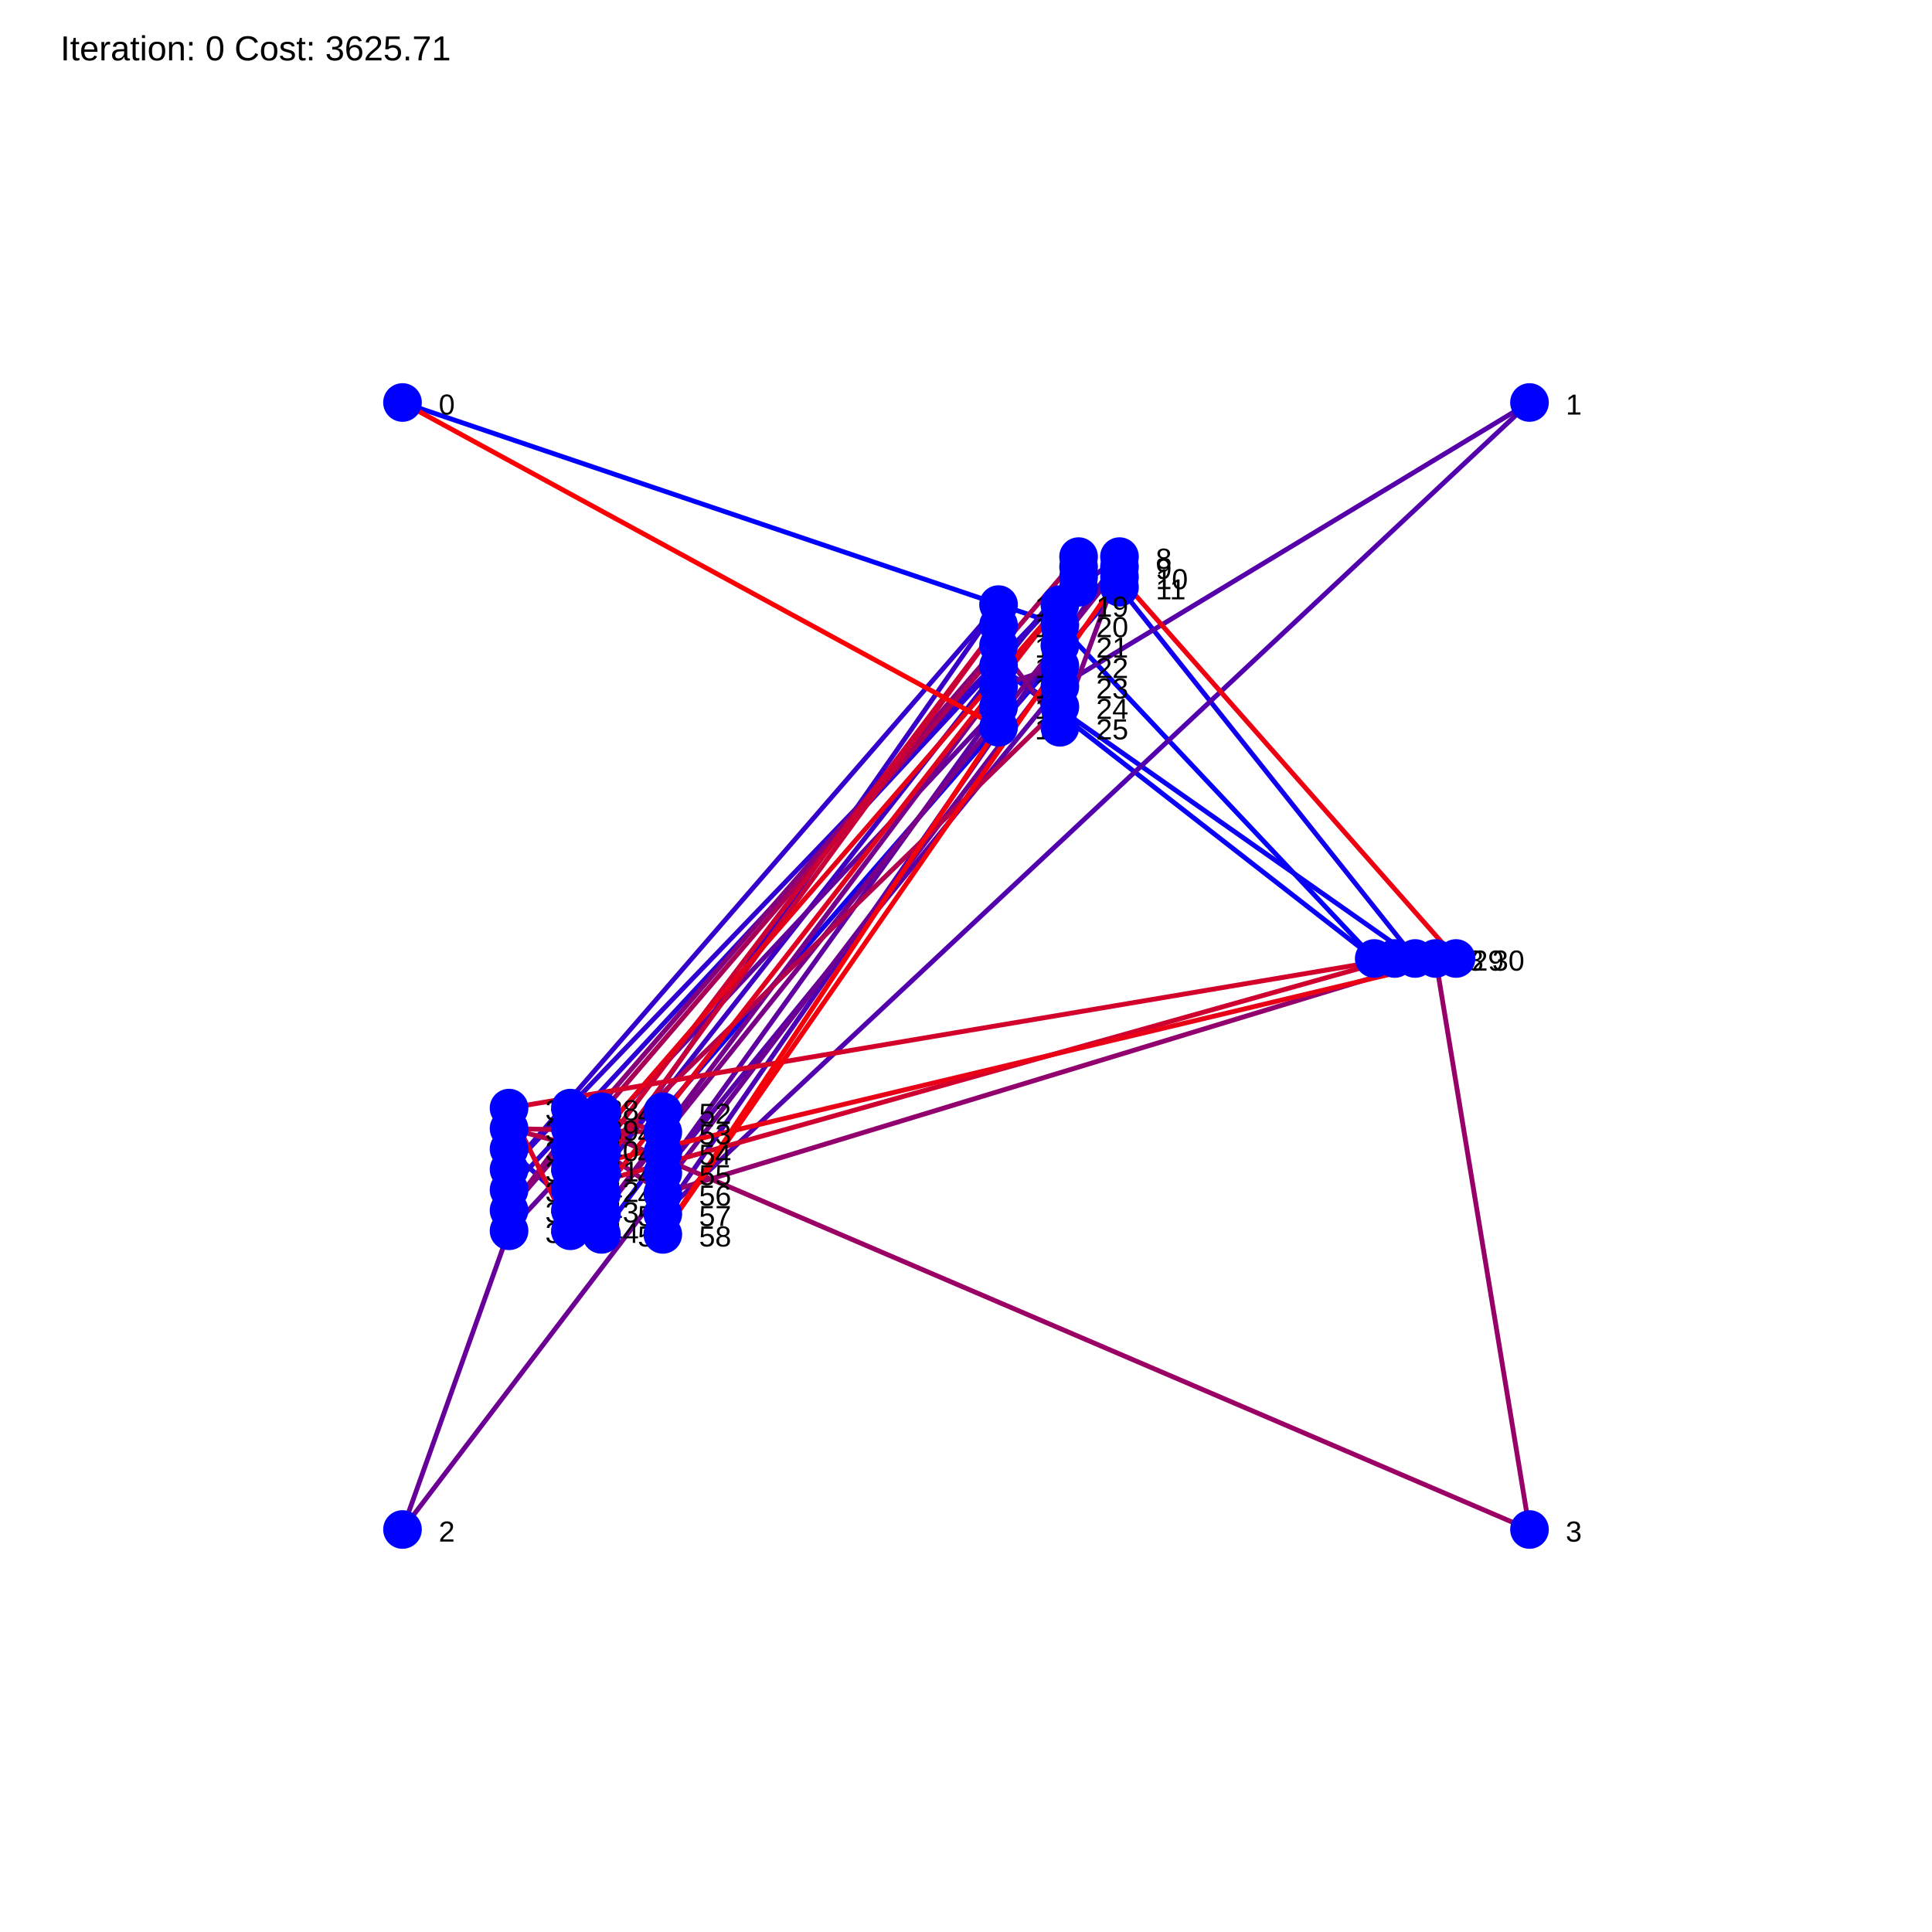
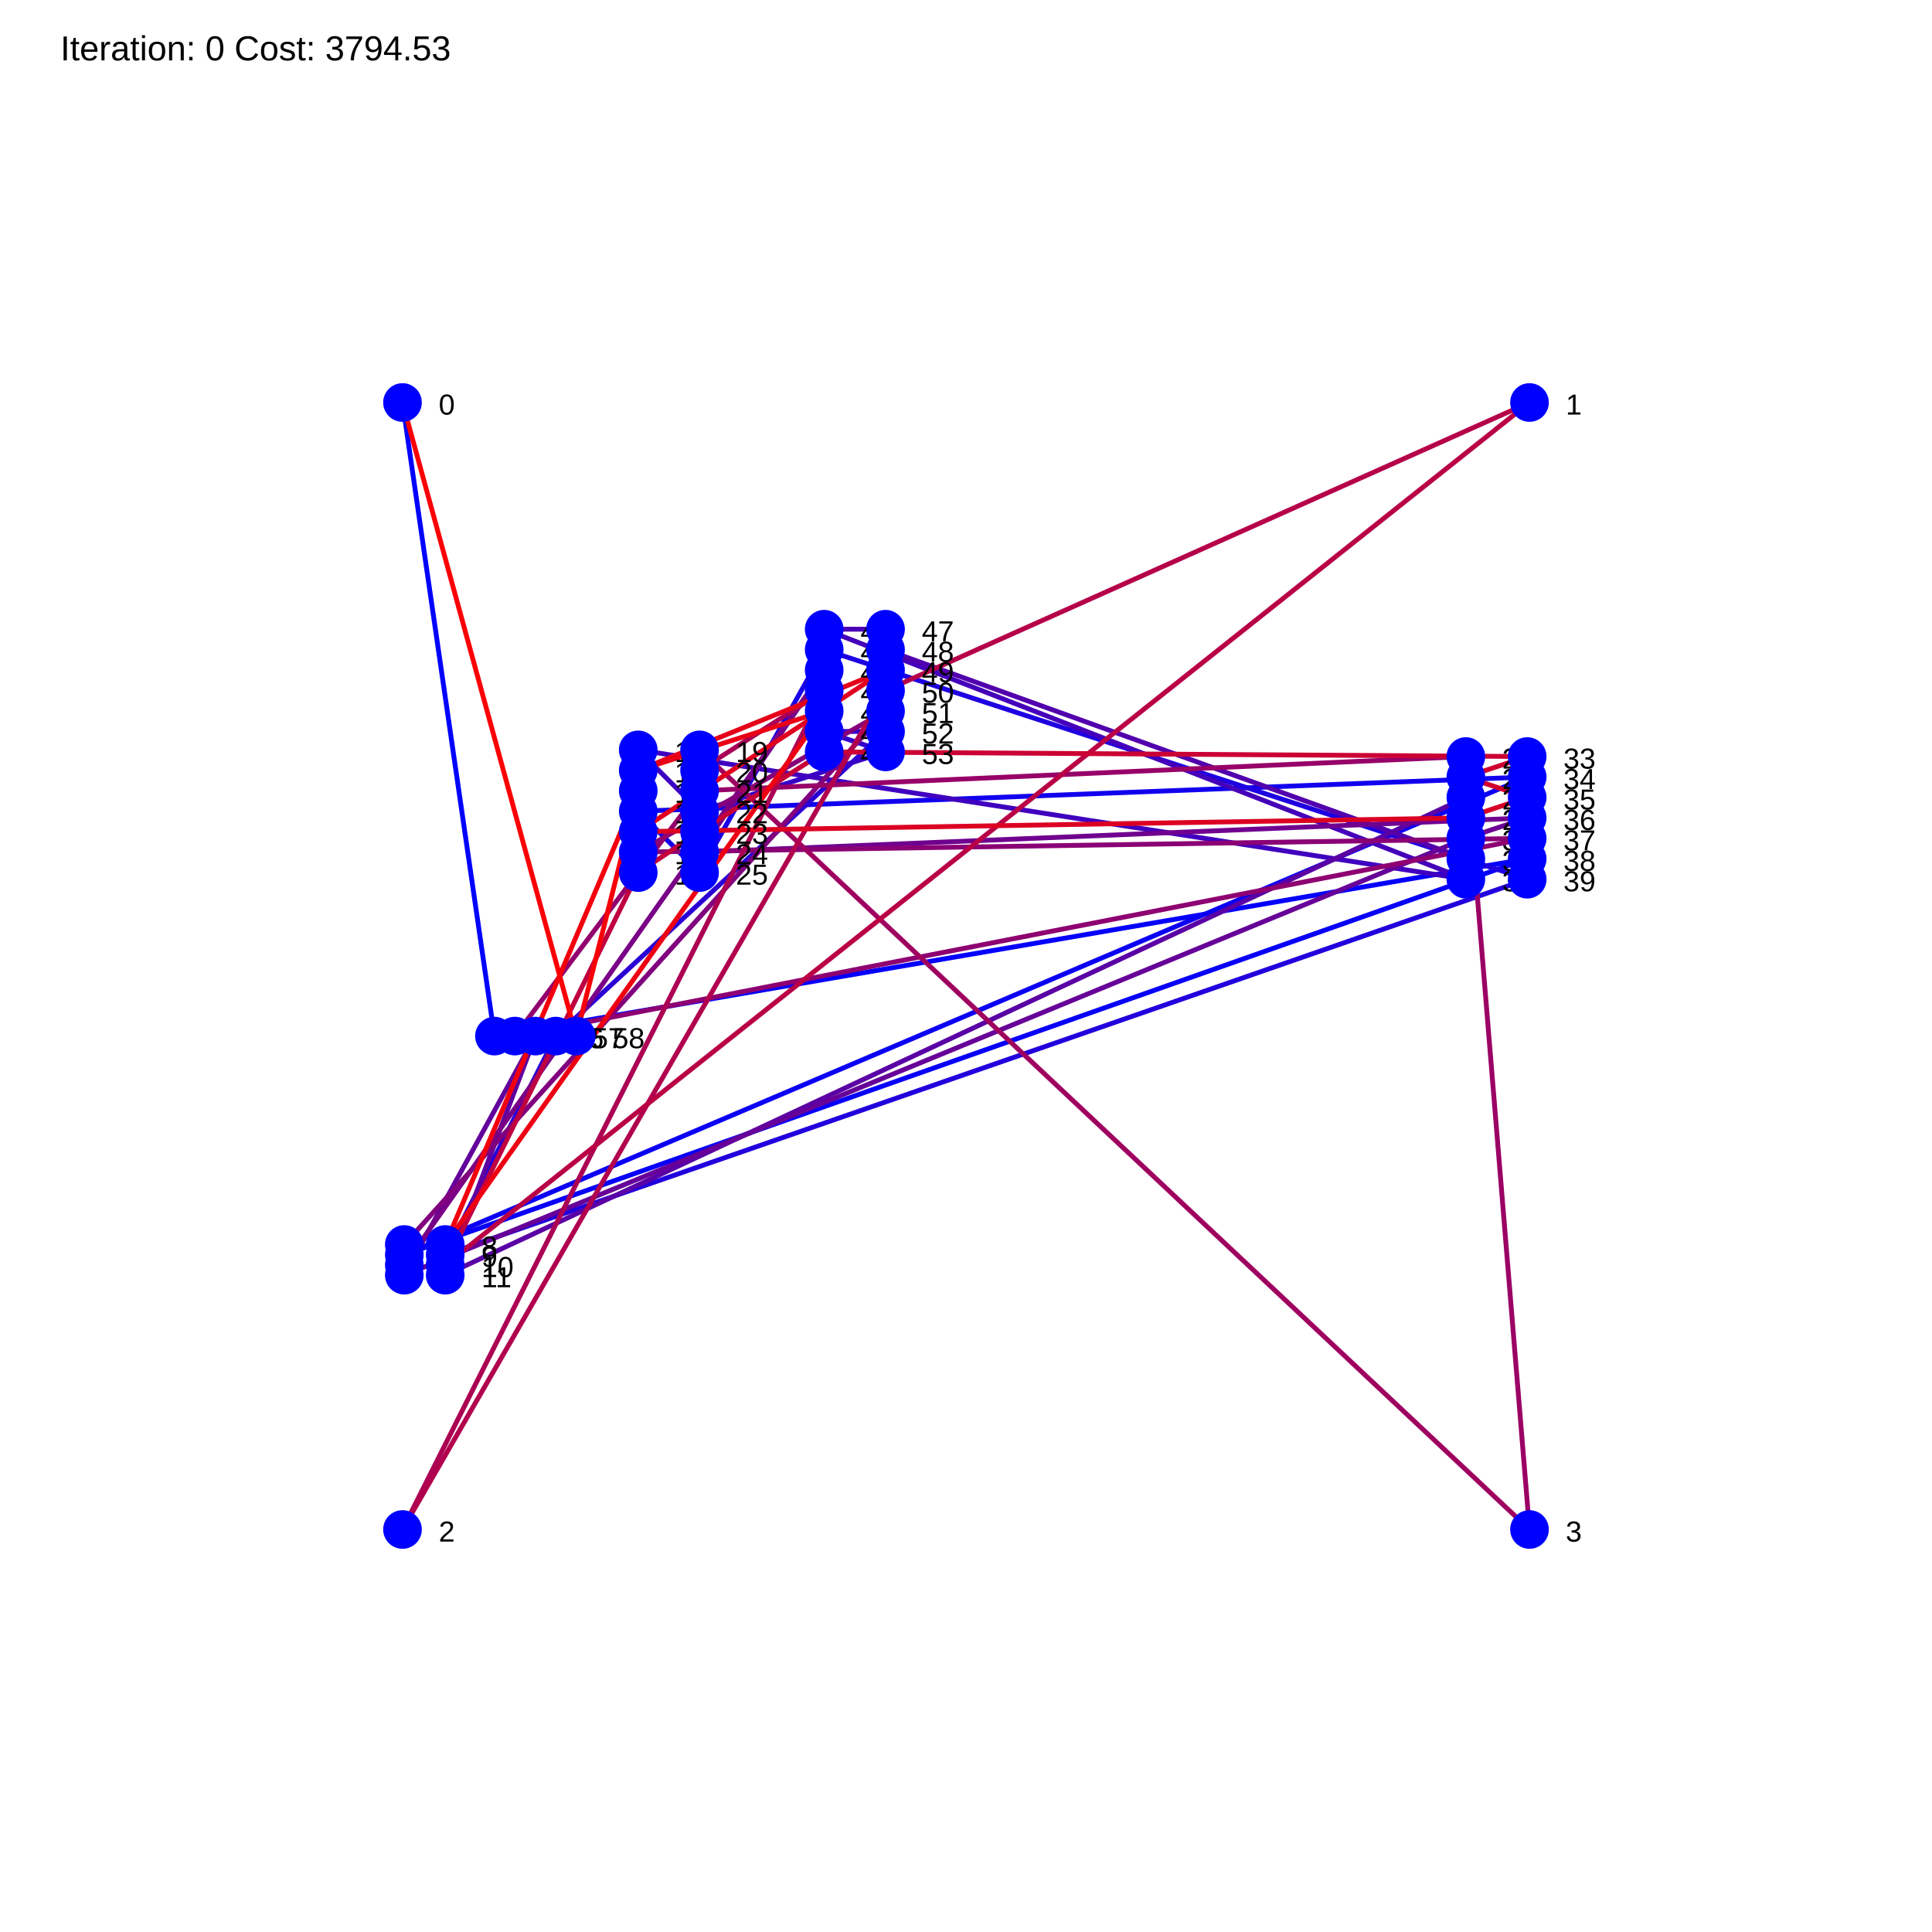
<svg xmlns="http://www.w3.org/2000/svg" width="800" height="800" viewBox="-150 -150 800 800">
  <rect x="-150" y="-150" width="800" height="800" fill="white" />
  <g>
-     <line x1="16.667" y1="16.667" x2="288.877" y2="108.819" stroke="rgb(0,0,255)" stroke-width="2" />
-     <line x1="288.877" y1="108.819" x2="419.043" y2="246.893" stroke="rgb(4,0,251)" stroke-width="2" />
-     <line x1="419.043" y1="246.893" x2="263.477" y2="125.752" stroke="rgb(8,0,247)" stroke-width="2" />
-     <line x1="263.477" y1="125.752" x2="435.976" y2="246.893" stroke="rgb(12,0,243)" stroke-width="2" />
-     <line x1="435.976" y1="246.893" x2="313.55" y2="93.181" stroke="rgb(17,0,238)" stroke-width="2" />
-     <line x1="313.55" y1="93.181" x2="124.454" y2="310.338" stroke="rgb(21,0,234)" stroke-width="2" />
-     <line x1="124.454" y1="310.338" x2="124.454" y2="327.272" stroke="rgb(25,0,230)" stroke-width="2" />
-     <line x1="124.454" y1="327.272" x2="99.054" y2="361.138" stroke="rgb(30,0,225)" stroke-width="2" />
-     <line x1="99.054" y1="361.138" x2="60.787" y2="325.776" stroke="rgb(34,0,221)" stroke-width="2" />
-     <line x1="60.787" y1="325.776" x2="60.787" y2="342.71" stroke="rgb(38,0,217)" stroke-width="2" />
-     <line x1="60.787" y1="342.71" x2="296.617" y2="88.948" stroke="rgb(43,0,212)" stroke-width="2" />
-     <line x1="296.617" y1="88.948" x2="60.787" y2="334.243" stroke="rgb(47,0,208)" stroke-width="2" />
-     <line x1="60.787" y1="334.243" x2="263.477" y2="100.352" stroke="rgb(51,0,204)" stroke-width="2" />
-     <line x1="263.477" y1="100.352" x2="99.054" y2="335.738" stroke="rgb(56,0,199)" stroke-width="2" />
-     <line x1="99.054" y1="335.738" x2="296.617" y2="84.715" stroke="rgb(60,0,195)" stroke-width="2" />
-     <line x1="296.617" y1="84.715" x2="288.877" y2="117.286" stroke="rgb(64,0,191)" stroke-width="2" />
-     <line x1="288.877" y1="117.286" x2="296.617" y2="93.181" stroke="rgb(69,0,186)" stroke-width="2" />
-     <line x1="296.617" y1="93.181" x2="313.55" y2="80.481" stroke="rgb(73,0,182)" stroke-width="2" />
-     <line x1="313.55" y1="80.481" x2="124.454" y2="352.672" stroke="rgb(77,0,178)" stroke-width="2" />
-     <line x1="124.454" y1="352.672" x2="483.333" y2="16.667" stroke="rgb(82,0,173)" stroke-width="2" />
-     <line x1="483.333" y1="16.667" x2="288.877" y2="134.219" stroke="rgb(86,0,169)" stroke-width="2" />
-     <line x1="288.877" y1="134.219" x2="124.454" y2="335.738" stroke="rgb(90,0,165)" stroke-width="2" />
-     <line x1="124.454" y1="335.738" x2="263.477" y2="142.686" stroke="rgb(95,0,160)" stroke-width="2" />
-     <line x1="263.477" y1="142.686" x2="60.787" y2="359.643" stroke="rgb(99,0,156)" stroke-width="2" />
-     <line x1="60.787" y1="359.643" x2="16.667" y2="483.333" stroke="rgb(103,0,152)" stroke-width="2" />
-     <line x1="16.667" y1="483.333" x2="288.877" y2="125.752" stroke="rgb(108,0,147)" stroke-width="2" />
-     <line x1="288.877" y1="125.752" x2="263.477" y2="134.219" stroke="rgb(112,0,143)" stroke-width="2" />
-     <line x1="263.477" y1="134.219" x2="99.054" y2="352.672" stroke="rgb(116,0,139)" stroke-width="2" />
-     <line x1="99.054" y1="352.672" x2="313.55" y2="84.715" stroke="rgb(121,0,134)" stroke-width="2" />
-     <line x1="313.55" y1="84.715" x2="288.877" y2="151.152" stroke="rgb(125,0,130)" stroke-width="2" />
-     <line x1="288.877" y1="151.152" x2="263.477" y2="117.286" stroke="rgb(129,0,126)" stroke-width="2" />
-     <line x1="263.477" y1="117.286" x2="60.787" y2="351.176" stroke="rgb(133,0,122)" stroke-width="2" />
-     <line x1="60.787" y1="351.176" x2="86.187" y2="317.31" stroke="rgb(138,0,117)" stroke-width="2" />
-     <line x1="86.187" y1="317.31" x2="124.454" y2="344.205" stroke="rgb(142,0,113)" stroke-width="2" />
-     <line x1="124.454" y1="344.205" x2="444.443" y2="246.893" stroke="rgb(146,0,109)" stroke-width="2" />
-     <line x1="444.443" y1="246.893" x2="483.333" y2="483.333" stroke="rgb(151,0,104)" stroke-width="2" />
-     <line x1="483.333" y1="483.333" x2="99.054" y2="318.805" stroke="rgb(155,0,100)" stroke-width="2" />
-     <line x1="99.054" y1="318.805" x2="99.054" y2="310.338" stroke="rgb(159,0,96)" stroke-width="2" />
-     <line x1="99.054" y1="310.338" x2="86.187" y2="325.776" stroke="rgb(164,0,91)" stroke-width="2" />
-     <line x1="86.187" y1="325.776" x2="296.617" y2="80.481" stroke="rgb(168,0,87)" stroke-width="2" />
-     <line x1="296.617" y1="80.481" x2="288.877" y2="142.686" stroke="rgb(172,0,83)" stroke-width="2" />
-     <line x1="288.877" y1="142.686" x2="99.054" y2="327.272" stroke="rgb(177,0,78)" stroke-width="2" />
-     <line x1="99.054" y1="327.272" x2="60.787" y2="317.31" stroke="rgb(181,0,74)" stroke-width="2" />
-     <line x1="60.787" y1="317.31" x2="124.454" y2="318.805" stroke="rgb(185,0,70)" stroke-width="2" />
-     <line x1="124.454" y1="318.805" x2="86.187" y2="308.843" stroke="rgb(190,0,65)" stroke-width="2" />
-     <line x1="86.187" y1="308.843" x2="86.187" y2="351.176" stroke="rgb(194,0,61)" stroke-width="2" />
-     <line x1="86.187" y1="351.176" x2="263.477" y2="108.819" stroke="rgb(198,0,57)" stroke-width="2" />
-     <line x1="263.477" y1="108.819" x2="86.187" y2="342.71" stroke="rgb(203,0,52)" stroke-width="2" />
-     <line x1="86.187" y1="342.71" x2="427.509" y2="246.893" stroke="rgb(207,0,48)" stroke-width="2" />
-     <line x1="427.509" y1="246.893" x2="60.787" y2="308.843" stroke="rgb(211,0,44)" stroke-width="2" />
-     <line x1="60.787" y1="308.843" x2="86.187" y2="359.643" stroke="rgb(216,0,39)" stroke-width="2" />
-     <line x1="86.187" y1="359.643" x2="99.054" y2="344.205" stroke="rgb(220,0,35)" stroke-width="2" />
-     <line x1="99.054" y1="344.205" x2="288.877" y2="100.352" stroke="rgb(224,0,31)" stroke-width="2" />
-     <line x1="288.877" y1="100.352" x2="86.187" y2="334.243" stroke="rgb(229,0,26)" stroke-width="2" />
-     <line x1="86.187" y1="334.243" x2="452.909" y2="246.893" stroke="rgb(233,0,22)" stroke-width="2" />
-     <line x1="452.909" y1="246.893" x2="313.55" y2="88.948" stroke="rgb(237,0,18)" stroke-width="2" />
-     <line x1="313.55" y1="88.948" x2="124.454" y2="361.138" stroke="rgb(242,0,13)" stroke-width="2" />
-     <line x1="124.454" y1="361.138" x2="263.477" y2="151.152" stroke="rgb(246,0,9)" stroke-width="2" />
-     <line x1="263.477" y1="151.152" x2="16.667" y2="16.667" stroke="rgb(250,0,5)" stroke-width="2" />
+     <line x1="16.667" y1="16.667" x2="54.743" y2="279.022" stroke="rgb(0,0,255)" stroke-width="2" />
+     <line x1="54.743" y1="279.022" x2="482.378" y2="205.6" stroke="rgb(4,0,251)" stroke-width="2" />
+     <line x1="482.378" y1="205.6" x2="17.416" y2="369.558" stroke="rgb(8,0,247)" stroke-width="2" />
+     <line x1="17.416" y1="369.558" x2="482.378" y2="171.733" stroke="rgb(12,0,243)" stroke-width="2" />
+     <line x1="482.378" y1="171.733" x2="114.282" y2="185.913" stroke="rgb(17,0,238)" stroke-width="2" />
+     <line x1="114.282" y1="185.913" x2="139.682" y2="211.313" stroke="rgb(21,0,234)" stroke-width="2" />
+     <line x1="139.682" y1="211.313" x2="191.284" y2="119.01" stroke="rgb(25,0,230)" stroke-width="2" />
+     <line x1="191.284" y1="119.01" x2="482.378" y2="214.066" stroke="rgb(30,0,225)" stroke-width="2" />
+     <line x1="482.378" y1="214.066" x2="34.35" y2="369.558" stroke="rgb(34,0,221)" stroke-width="2" />
+     <line x1="34.35" y1="369.558" x2="80.143" y2="279.022" stroke="rgb(38,0,217)" stroke-width="2" />
+     <line x1="80.143" y1="279.022" x2="216.684" y2="152.877" stroke="rgb(43,0,212)" stroke-width="2" />
+     <line x1="216.684" y1="152.877" x2="191.284" y2="152.877" stroke="rgb(47,0,208)" stroke-width="2" />
+     <line x1="191.284" y1="152.877" x2="216.684" y2="161.343" stroke="rgb(51,0,204)" stroke-width="2" />
+     <line x1="216.684" y1="161.343" x2="139.682" y2="185.913" stroke="rgb(56,0,199)" stroke-width="2" />
+     <line x1="139.682" y1="185.913" x2="114.282" y2="160.513" stroke="rgb(60,0,195)" stroke-width="2" />
+     <line x1="114.282" y1="160.513" x2="456.978" y2="214.066" stroke="rgb(64,0,191)" stroke-width="2" />
+     <line x1="456.978" y1="214.066" x2="191.284" y2="110.543" stroke="rgb(69,0,186)" stroke-width="2" />
+     <line x1="191.284" y1="110.543" x2="216.684" y2="110.543" stroke="rgb(73,0,182)" stroke-width="2" />
+     <line x1="216.684" y1="110.543" x2="216.684" y2="119.01" stroke="rgb(77,0,178)" stroke-width="2" />
+     <line x1="216.684" y1="119.01" x2="456.978" y2="205.6" stroke="rgb(82,0,173)" stroke-width="2" />
+     <line x1="456.978" y1="205.6" x2="456.978" y2="180.2" stroke="rgb(86,0,169)" stroke-width="2" />
+     <line x1="456.978" y1="180.2" x2="34.35" y2="378.024" stroke="rgb(90,0,165)" stroke-width="2" />
+     <line x1="34.35" y1="378.024" x2="71.676" y2="279.022" stroke="rgb(95,0,160)" stroke-width="2" />
+     <line x1="71.676" y1="279.022" x2="17.416" y2="378.024" stroke="rgb(99,0,156)" stroke-width="2" />
+     <line x1="17.416" y1="378.024" x2="456.978" y2="197.133" stroke="rgb(103,0,152)" stroke-width="2" />
+     <line x1="456.978" y1="197.133" x2="482.378" y2="188.666" stroke="rgb(108,0,147)" stroke-width="2" />
+     <line x1="482.378" y1="188.666" x2="139.682" y2="202.846" stroke="rgb(112,0,143)" stroke-width="2" />
+     <line x1="139.682" y1="202.846" x2="191.284" y2="127.477" stroke="rgb(116,0,139)" stroke-width="2" />
+     <line x1="191.284" y1="127.477" x2="17.416" y2="373.791" stroke="rgb(121,0,134)" stroke-width="2" />
+     <line x1="17.416" y1="373.791" x2="17.416" y2="365.324" stroke="rgb(125,0,130)" stroke-width="2" />
+     <line x1="17.416" y1="365.324" x2="216.684" y2="144.41" stroke="rgb(129,0,126)" stroke-width="2" />
+     <line x1="216.684" y1="144.41" x2="114.282" y2="202.846" stroke="rgb(133,0,122)" stroke-width="2" />
+     <line x1="114.282" y1="202.846" x2="482.378" y2="197.133" stroke="rgb(138,0,117)" stroke-width="2" />
+     <line x1="482.378" y1="197.133" x2="63.209" y2="279.022" stroke="rgb(142,0,113)" stroke-width="2" />
+     <line x1="63.209" y1="279.022" x2="139.682" y2="177.446" stroke="rgb(146,0,109)" stroke-width="2" />
+     <line x1="139.682" y1="177.446" x2="456.978" y2="163.266" stroke="rgb(151,0,104)" stroke-width="2" />
+     <line x1="456.978" y1="163.266" x2="483.333" y2="483.333" stroke="rgb(155,0,100)" stroke-width="2" />
+     <line x1="483.333" y1="483.333" x2="139.682" y2="160.513" stroke="rgb(159,0,96)" stroke-width="2" />
+     <line x1="139.682" y1="160.513" x2="139.682" y2="168.98" stroke="rgb(164,0,91)" stroke-width="2" />
+     <line x1="139.682" y1="168.98" x2="191.284" y2="135.943" stroke="rgb(168,0,87)" stroke-width="2" />
+     <line x1="191.284" y1="135.943" x2="16.667" y2="483.333" stroke="rgb(172,0,83)" stroke-width="2" />
+     <line x1="16.667" y1="483.333" x2="216.684" y2="135.943" stroke="rgb(177,0,78)" stroke-width="2" />
+     <line x1="216.684" y1="135.943" x2="483.333" y2="16.667" stroke="rgb(181,0,74)" stroke-width="2" />
+     <line x1="483.333" y1="16.667" x2="34.35" y2="373.791" stroke="rgb(185,0,70)" stroke-width="2" />
+     <line x1="34.35" y1="373.791" x2="114.282" y2="211.313" stroke="rgb(190,0,65)" stroke-width="2" />
+     <line x1="114.282" y1="211.313" x2="139.682" y2="194.38" stroke="rgb(194,0,61)" stroke-width="2" />
+     <line x1="139.682" y1="194.38" x2="191.284" y2="161.343" stroke="rgb(198,0,57)" stroke-width="2" />
+     <line x1="191.284" y1="161.343" x2="482.378" y2="163.266" stroke="rgb(203,0,52)" stroke-width="2" />
+     <line x1="482.378" y1="163.266" x2="456.978" y2="171.733" stroke="rgb(207,0,48)" stroke-width="2" />
+     <line x1="456.978" y1="171.733" x2="482.378" y2="180.2" stroke="rgb(211,0,44)" stroke-width="2" />
+     <line x1="482.378" y1="180.2" x2="456.978" y2="188.666" stroke="rgb(216,0,39)" stroke-width="2" />
+     <line x1="456.978" y1="188.666" x2="114.282" y2="194.38" stroke="rgb(220,0,35)" stroke-width="2" />
+     <line x1="114.282" y1="194.38" x2="216.684" y2="127.477" stroke="rgb(224,0,31)" stroke-width="2" />
+     <line x1="216.684" y1="127.477" x2="114.282" y2="168.98" stroke="rgb(229,0,26)" stroke-width="2" />
+     <line x1="114.282" y1="168.98" x2="191.284" y2="144.41" stroke="rgb(233,0,22)" stroke-width="2" />
+     <line x1="191.284" y1="144.41" x2="34.35" y2="365.324" stroke="rgb(237,0,18)" stroke-width="2" />
+     <line x1="34.35" y1="365.324" x2="114.282" y2="177.446" stroke="rgb(242,0,13)" stroke-width="2" />
+     <line x1="114.282" y1="177.446" x2="88.609" y2="279.022" stroke="rgb(246,0,9)" stroke-width="2" />
+     <line x1="88.609" y1="279.022" x2="16.667" y2="16.667" stroke="rgb(250,0,5)" stroke-width="2" />
  </g>
  <g>
    <circle cx="16.667" cy="16.667" r="8" fill="blue" />
    <text x="31.667" y="21.667" font-family="Arial" font-size="12" fill="black">0</text>
    <circle cx="483.333" cy="16.667" r="8" fill="blue" />
    <text x="498.333" y="21.667" font-family="Arial" font-size="12" fill="black">1</text>
    <circle cx="16.667" cy="483.333" r="8" fill="blue" />
    <text x="31.667" y="488.333" font-family="Arial" font-size="12" fill="black">2</text>
    <circle cx="483.333" cy="483.333" r="8" fill="blue" />
    <text x="498.333" y="488.333" font-family="Arial" font-size="12" fill="black">3</text>
-     <circle cx="296.617" cy="80.481" r="8" fill="blue" />
-     <text x="311.617" y="85.481" font-family="Arial" font-size="12" fill="black">4</text>
-     <circle cx="296.617" cy="84.715" r="8" fill="blue" />
-     <text x="311.617" y="89.715" font-family="Arial" font-size="12" fill="black">5</text>
-     <circle cx="296.617" cy="88.948" r="8" fill="blue" />
-     <text x="311.617" y="93.948" font-family="Arial" font-size="12" fill="black">6</text>
-     <circle cx="296.617" cy="93.181" r="8" fill="blue" />
-     <text x="311.617" y="98.181" font-family="Arial" font-size="12" fill="black">7</text>
-     <circle cx="313.55" cy="80.481" r="8" fill="blue" />
-     <text x="328.55" y="85.481" font-family="Arial" font-size="12" fill="black">8</text>
-     <circle cx="313.55" cy="84.715" r="8" fill="blue" />
-     <text x="328.55" y="89.715" font-family="Arial" font-size="12" fill="black">9</text>
-     <circle cx="313.55" cy="88.948" r="8" fill="blue" />
-     <text x="328.55" y="93.948" font-family="Arial" font-size="12" fill="black">10</text>
-     <circle cx="313.55" cy="93.181" r="8" fill="blue" />
-     <text x="328.55" y="98.181" font-family="Arial" font-size="12" fill="black">11</text>
-     <circle cx="263.477" cy="100.352" r="8" fill="blue" />
-     <text x="278.477" y="105.352" font-family="Arial" font-size="12" fill="black">12</text>
-     <circle cx="263.477" cy="108.819" r="8" fill="blue" />
-     <text x="278.477" y="113.819" font-family="Arial" font-size="12" fill="black">13</text>
-     <circle cx="263.477" cy="117.286" r="8" fill="blue" />
-     <text x="278.477" y="122.286" font-family="Arial" font-size="12" fill="black">14</text>
-     <circle cx="263.477" cy="125.752" r="8" fill="blue" />
-     <text x="278.477" y="130.752" font-family="Arial" font-size="12" fill="black">15</text>
-     <circle cx="263.477" cy="134.219" r="8" fill="blue" />
-     <text x="278.477" y="139.219" font-family="Arial" font-size="12" fill="black">16</text>
-     <circle cx="263.477" cy="142.686" r="8" fill="blue" />
-     <text x="278.477" y="147.686" font-family="Arial" font-size="12" fill="black">17</text>
-     <circle cx="263.477" cy="151.152" r="8" fill="blue" />
-     <text x="278.477" y="156.152" font-family="Arial" font-size="12" fill="black">18</text>
-     <circle cx="288.877" cy="100.352" r="8" fill="blue" />
-     <text x="303.877" y="105.352" font-family="Arial" font-size="12" fill="black">19</text>
-     <circle cx="288.877" cy="108.819" r="8" fill="blue" />
-     <text x="303.877" y="113.819" font-family="Arial" font-size="12" fill="black">20</text>
-     <circle cx="288.877" cy="117.286" r="8" fill="blue" />
-     <text x="303.877" y="122.286" font-family="Arial" font-size="12" fill="black">21</text>
-     <circle cx="288.877" cy="125.752" r="8" fill="blue" />
-     <text x="303.877" y="130.752" font-family="Arial" font-size="12" fill="black">22</text>
-     <circle cx="288.877" cy="134.219" r="8" fill="blue" />
-     <text x="303.877" y="139.219" font-family="Arial" font-size="12" fill="black">23</text>
-     <circle cx="288.877" cy="142.686" r="8" fill="blue" />
-     <text x="303.877" y="147.686" font-family="Arial" font-size="12" fill="black">24</text>
-     <circle cx="288.877" cy="151.152" r="8" fill="blue" />
-     <text x="303.877" y="156.152" font-family="Arial" font-size="12" fill="black">25</text>
-     <circle cx="419.043" cy="246.893" r="8" fill="blue" />
-     <text x="434.043" y="251.893" font-family="Arial" font-size="12" fill="black">26</text>
-     <circle cx="427.509" cy="246.893" r="8" fill="blue" />
-     <text x="442.509" y="251.893" font-family="Arial" font-size="12" fill="black">27</text>
-     <circle cx="435.976" cy="246.893" r="8" fill="blue" />
-     <text x="450.976" y="251.893" font-family="Arial" font-size="12" fill="black">28</text>
-     <circle cx="444.443" cy="246.893" r="8" fill="blue" />
-     <text x="459.443" y="251.893" font-family="Arial" font-size="12" fill="black">29</text>
-     <circle cx="452.909" cy="246.893" r="8" fill="blue" />
-     <text x="467.909" y="251.893" font-family="Arial" font-size="12" fill="black">30</text>
-     <circle cx="60.787" cy="308.843" r="8" fill="blue" />
-     <text x="75.787" y="313.843" font-family="Arial" font-size="12" fill="black">31</text>
-     <circle cx="60.787" cy="317.31" r="8" fill="blue" />
-     <text x="75.787" y="322.31" font-family="Arial" font-size="12" fill="black">32</text>
-     <circle cx="60.787" cy="325.776" r="8" fill="blue" />
-     <text x="75.787" y="330.776" font-family="Arial" font-size="12" fill="black">33</text>
-     <circle cx="60.787" cy="334.243" r="8" fill="blue" />
-     <text x="75.787" y="339.243" font-family="Arial" font-size="12" fill="black">34</text>
-     <circle cx="60.787" cy="342.71" r="8" fill="blue" />
-     <text x="75.787" y="347.71" font-family="Arial" font-size="12" fill="black">35</text>
-     <circle cx="60.787" cy="351.176" r="8" fill="blue" />
-     <text x="75.787" y="356.176" font-family="Arial" font-size="12" fill="black">36</text>
-     <circle cx="60.787" cy="359.643" r="8" fill="blue" />
-     <text x="75.787" y="364.643" font-family="Arial" font-size="12" fill="black">37</text>
-     <circle cx="86.187" cy="308.843" r="8" fill="blue" />
-     <text x="101.187" y="313.843" font-family="Arial" font-size="12" fill="black">38</text>
-     <circle cx="86.187" cy="317.31" r="8" fill="blue" />
-     <text x="101.187" y="322.31" font-family="Arial" font-size="12" fill="black">39</text>
-     <circle cx="86.187" cy="325.776" r="8" fill="blue" />
-     <text x="101.187" y="330.776" font-family="Arial" font-size="12" fill="black">40</text>
-     <circle cx="86.187" cy="334.243" r="8" fill="blue" />
-     <text x="101.187" y="339.243" font-family="Arial" font-size="12" fill="black">41</text>
-     <circle cx="86.187" cy="342.71" r="8" fill="blue" />
-     <text x="101.187" y="347.71" font-family="Arial" font-size="12" fill="black">42</text>
-     <circle cx="86.187" cy="351.176" r="8" fill="blue" />
-     <text x="101.187" y="356.176" font-family="Arial" font-size="12" fill="black">43</text>
-     <circle cx="86.187" cy="359.643" r="8" fill="blue" />
-     <text x="101.187" y="364.643" font-family="Arial" font-size="12" fill="black">44</text>
-     <circle cx="99.054" cy="310.338" r="8" fill="blue" />
-     <text x="114.054" y="315.338" font-family="Arial" font-size="12" fill="black">45</text>
-     <circle cx="99.054" cy="318.805" r="8" fill="blue" />
-     <text x="114.054" y="323.805" font-family="Arial" font-size="12" fill="black">46</text>
-     <circle cx="99.054" cy="327.272" r="8" fill="blue" />
-     <text x="114.054" y="332.272" font-family="Arial" font-size="12" fill="black">47</text>
-     <circle cx="99.054" cy="335.738" r="8" fill="blue" />
-     <text x="114.054" y="340.738" font-family="Arial" font-size="12" fill="black">48</text>
-     <circle cx="99.054" cy="344.205" r="8" fill="blue" />
-     <text x="114.054" y="349.205" font-family="Arial" font-size="12" fill="black">49</text>
-     <circle cx="99.054" cy="352.672" r="8" fill="blue" />
-     <text x="114.054" y="357.672" font-family="Arial" font-size="12" fill="black">50</text>
-     <circle cx="99.054" cy="361.138" r="8" fill="blue" />
-     <text x="114.054" y="366.138" font-family="Arial" font-size="12" fill="black">51</text>
-     <circle cx="124.454" cy="310.338" r="8" fill="blue" />
-     <text x="139.454" y="315.338" font-family="Arial" font-size="12" fill="black">52</text>
-     <circle cx="124.454" cy="318.805" r="8" fill="blue" />
-     <text x="139.454" y="323.805" font-family="Arial" font-size="12" fill="black">53</text>
-     <circle cx="124.454" cy="327.272" r="8" fill="blue" />
-     <text x="139.454" y="332.272" font-family="Arial" font-size="12" fill="black">54</text>
-     <circle cx="124.454" cy="335.738" r="8" fill="blue" />
-     <text x="139.454" y="340.738" font-family="Arial" font-size="12" fill="black">55</text>
-     <circle cx="124.454" cy="344.205" r="8" fill="blue" />
-     <text x="139.454" y="349.205" font-family="Arial" font-size="12" fill="black">56</text>
-     <circle cx="124.454" cy="352.672" r="8" fill="blue" />
-     <text x="139.454" y="357.672" font-family="Arial" font-size="12" fill="black">57</text>
-     <circle cx="124.454" cy="361.138" r="8" fill="blue" />
-     <text x="139.454" y="366.138" font-family="Arial" font-size="12" fill="black">58</text>
+     <circle cx="17.416" cy="365.324" r="8" fill="blue" />
+     <text x="32.416" y="370.324" font-family="Arial" font-size="12" fill="black">4</text>
+     <circle cx="17.416" cy="369.558" r="8" fill="blue" />
+     <text x="32.416" y="374.558" font-family="Arial" font-size="12" fill="black">5</text>
+     <circle cx="17.416" cy="373.791" r="8" fill="blue" />
+     <text x="32.416" y="378.791" font-family="Arial" font-size="12" fill="black">6</text>
+     <circle cx="17.416" cy="378.024" r="8" fill="blue" />
+     <text x="32.416" y="383.024" font-family="Arial" font-size="12" fill="black">7</text>
+     <circle cx="34.35" cy="365.324" r="8" fill="blue" />
+     <text x="49.35" y="370.324" font-family="Arial" font-size="12" fill="black">8</text>
+     <circle cx="34.35" cy="369.558" r="8" fill="blue" />
+     <text x="49.35" y="374.558" font-family="Arial" font-size="12" fill="black">9</text>
+     <circle cx="34.35" cy="373.791" r="8" fill="blue" />
+     <text x="49.35" y="378.791" font-family="Arial" font-size="12" fill="black">10</text>
+     <circle cx="34.35" cy="378.024" r="8" fill="blue" />
+     <text x="49.35" y="383.024" font-family="Arial" font-size="12" fill="black">11</text>
+     <circle cx="114.282" cy="160.513" r="8" fill="blue" />
+     <text x="129.282" y="165.513" font-family="Arial" font-size="12" fill="black">12</text>
+     <circle cx="114.282" cy="168.98" r="8" fill="blue" />
+     <text x="129.282" y="173.98" font-family="Arial" font-size="12" fill="black">13</text>
+     <circle cx="114.282" cy="177.446" r="8" fill="blue" />
+     <text x="129.282" y="182.446" font-family="Arial" font-size="12" fill="black">14</text>
+     <circle cx="114.282" cy="185.913" r="8" fill="blue" />
+     <text x="129.282" y="190.913" font-family="Arial" font-size="12" fill="black">15</text>
+     <circle cx="114.282" cy="194.38" r="8" fill="blue" />
+     <text x="129.282" y="199.38" font-family="Arial" font-size="12" fill="black">16</text>
+     <circle cx="114.282" cy="202.846" r="8" fill="blue" />
+     <text x="129.282" y="207.846" font-family="Arial" font-size="12" fill="black">17</text>
+     <circle cx="114.282" cy="211.313" r="8" fill="blue" />
+     <text x="129.282" y="216.313" font-family="Arial" font-size="12" fill="black">18</text>
+     <circle cx="139.682" cy="160.513" r="8" fill="blue" />
+     <text x="154.682" y="165.513" font-family="Arial" font-size="12" fill="black">19</text>
+     <circle cx="139.682" cy="168.98" r="8" fill="blue" />
+     <text x="154.682" y="173.98" font-family="Arial" font-size="12" fill="black">20</text>
+     <circle cx="139.682" cy="177.446" r="8" fill="blue" />
+     <text x="154.682" y="182.446" font-family="Arial" font-size="12" fill="black">21</text>
+     <circle cx="139.682" cy="185.913" r="8" fill="blue" />
+     <text x="154.682" y="190.913" font-family="Arial" font-size="12" fill="black">22</text>
+     <circle cx="139.682" cy="194.38" r="8" fill="blue" />
+     <text x="154.682" y="199.38" font-family="Arial" font-size="12" fill="black">23</text>
+     <circle cx="139.682" cy="202.846" r="8" fill="blue" />
+     <text x="154.682" y="207.846" font-family="Arial" font-size="12" fill="black">24</text>
+     <circle cx="139.682" cy="211.313" r="8" fill="blue" />
+     <text x="154.682" y="216.313" font-family="Arial" font-size="12" fill="black">25</text>
+     <circle cx="456.978" cy="163.266" r="8" fill="blue" />
+     <text x="471.978" y="168.266" font-family="Arial" font-size="12" fill="black">26</text>
+     <circle cx="456.978" cy="171.733" r="8" fill="blue" />
+     <text x="471.978" y="176.733" font-family="Arial" font-size="12" fill="black">27</text>
+     <circle cx="456.978" cy="180.2" r="8" fill="blue" />
+     <text x="471.978" y="185.2" font-family="Arial" font-size="12" fill="black">28</text>
+     <circle cx="456.978" cy="188.666" r="8" fill="blue" />
+     <text x="471.978" y="193.666" font-family="Arial" font-size="12" fill="black">29</text>
+     <circle cx="456.978" cy="197.133" r="8" fill="blue" />
+     <text x="471.978" y="202.133" font-family="Arial" font-size="12" fill="black">30</text>
+     <circle cx="456.978" cy="205.6" r="8" fill="blue" />
+     <text x="471.978" y="210.6" font-family="Arial" font-size="12" fill="black">31</text>
+     <circle cx="456.978" cy="214.066" r="8" fill="blue" />
+     <text x="471.978" y="219.066" font-family="Arial" font-size="12" fill="black">32</text>
+     <circle cx="482.378" cy="163.266" r="8" fill="blue" />
+     <text x="497.378" y="168.266" font-family="Arial" font-size="12" fill="black">33</text>
+     <circle cx="482.378" cy="171.733" r="8" fill="blue" />
+     <text x="497.378" y="176.733" font-family="Arial" font-size="12" fill="black">34</text>
+     <circle cx="482.378" cy="180.2" r="8" fill="blue" />
+     <text x="497.378" y="185.2" font-family="Arial" font-size="12" fill="black">35</text>
+     <circle cx="482.378" cy="188.666" r="8" fill="blue" />
+     <text x="497.378" y="193.666" font-family="Arial" font-size="12" fill="black">36</text>
+     <circle cx="482.378" cy="197.133" r="8" fill="blue" />
+     <text x="497.378" y="202.133" font-family="Arial" font-size="12" fill="black">37</text>
+     <circle cx="482.378" cy="205.6" r="8" fill="blue" />
+     <text x="497.378" y="210.6" font-family="Arial" font-size="12" fill="black">38</text>
+     <circle cx="482.378" cy="214.066" r="8" fill="blue" />
+     <text x="497.378" y="219.066" font-family="Arial" font-size="12" fill="black">39</text>
+     <circle cx="191.284" cy="110.543" r="8" fill="blue" />
+     <text x="206.284" y="115.543" font-family="Arial" font-size="12" fill="black">40</text>
+     <circle cx="191.284" cy="119.01" r="8" fill="blue" />
+     <text x="206.284" y="124.01" font-family="Arial" font-size="12" fill="black">41</text>
+     <circle cx="191.284" cy="127.477" r="8" fill="blue" />
+     <text x="206.284" y="132.477" font-family="Arial" font-size="12" fill="black">42</text>
+     <circle cx="191.284" cy="135.943" r="8" fill="blue" />
+     <text x="206.284" y="140.943" font-family="Arial" font-size="12" fill="black">43</text>
+     <circle cx="191.284" cy="144.41" r="8" fill="blue" />
+     <text x="206.284" y="149.41" font-family="Arial" font-size="12" fill="black">44</text>
+     <circle cx="191.284" cy="152.877" r="8" fill="blue" />
+     <text x="206.284" y="157.877" font-family="Arial" font-size="12" fill="black">45</text>
+     <circle cx="191.284" cy="161.343" r="8" fill="blue" />
+     <text x="206.284" y="166.343" font-family="Arial" font-size="12" fill="black">46</text>
+     <circle cx="216.684" cy="110.543" r="8" fill="blue" />
+     <text x="231.684" y="115.543" font-family="Arial" font-size="12" fill="black">47</text>
+     <circle cx="216.684" cy="119.01" r="8" fill="blue" />
+     <text x="231.684" y="124.01" font-family="Arial" font-size="12" fill="black">48</text>
+     <circle cx="216.684" cy="127.477" r="8" fill="blue" />
+     <text x="231.684" y="132.477" font-family="Arial" font-size="12" fill="black">49</text>
+     <circle cx="216.684" cy="135.943" r="8" fill="blue" />
+     <text x="231.684" y="140.943" font-family="Arial" font-size="12" fill="black">50</text>
+     <circle cx="216.684" cy="144.41" r="8" fill="blue" />
+     <text x="231.684" y="149.41" font-family="Arial" font-size="12" fill="black">51</text>
+     <circle cx="216.684" cy="152.877" r="8" fill="blue" />
+     <text x="231.684" y="157.877" font-family="Arial" font-size="12" fill="black">52</text>
+     <circle cx="216.684" cy="161.343" r="8" fill="blue" />
+     <text x="231.684" y="166.343" font-family="Arial" font-size="12" fill="black">53</text>
+     <circle cx="54.743" cy="279.022" r="8" fill="blue" />
+     <text x="69.743" y="284.022" font-family="Arial" font-size="12" fill="black">54</text>
+     <circle cx="63.209" cy="279.022" r="8" fill="blue" />
+     <text x="78.209" y="284.022" font-family="Arial" font-size="12" fill="black">55</text>
+     <circle cx="71.676" cy="279.022" r="8" fill="blue" />
+     <text x="86.676" y="284.022" font-family="Arial" font-size="12" fill="black">56</text>
+     <circle cx="80.143" cy="279.022" r="8" fill="blue" />
+     <text x="95.143" y="284.022" font-family="Arial" font-size="12" fill="black">57</text>
+     <circle cx="88.609" cy="279.022" r="8" fill="blue" />
+     <text x="103.609" y="284.022" font-family="Arial" font-size="12" fill="black">58</text>
  </g>
-   <text x="-125" y="-125" font-family="Arial" font-size="14.4" fill="black">Iteration: 0 Cost: 3625.71</text>
+   <text x="-125" y="-125" font-family="Arial" font-size="14.4" fill="black">Iteration: 0 Cost: 3794.53</text>
</svg>
